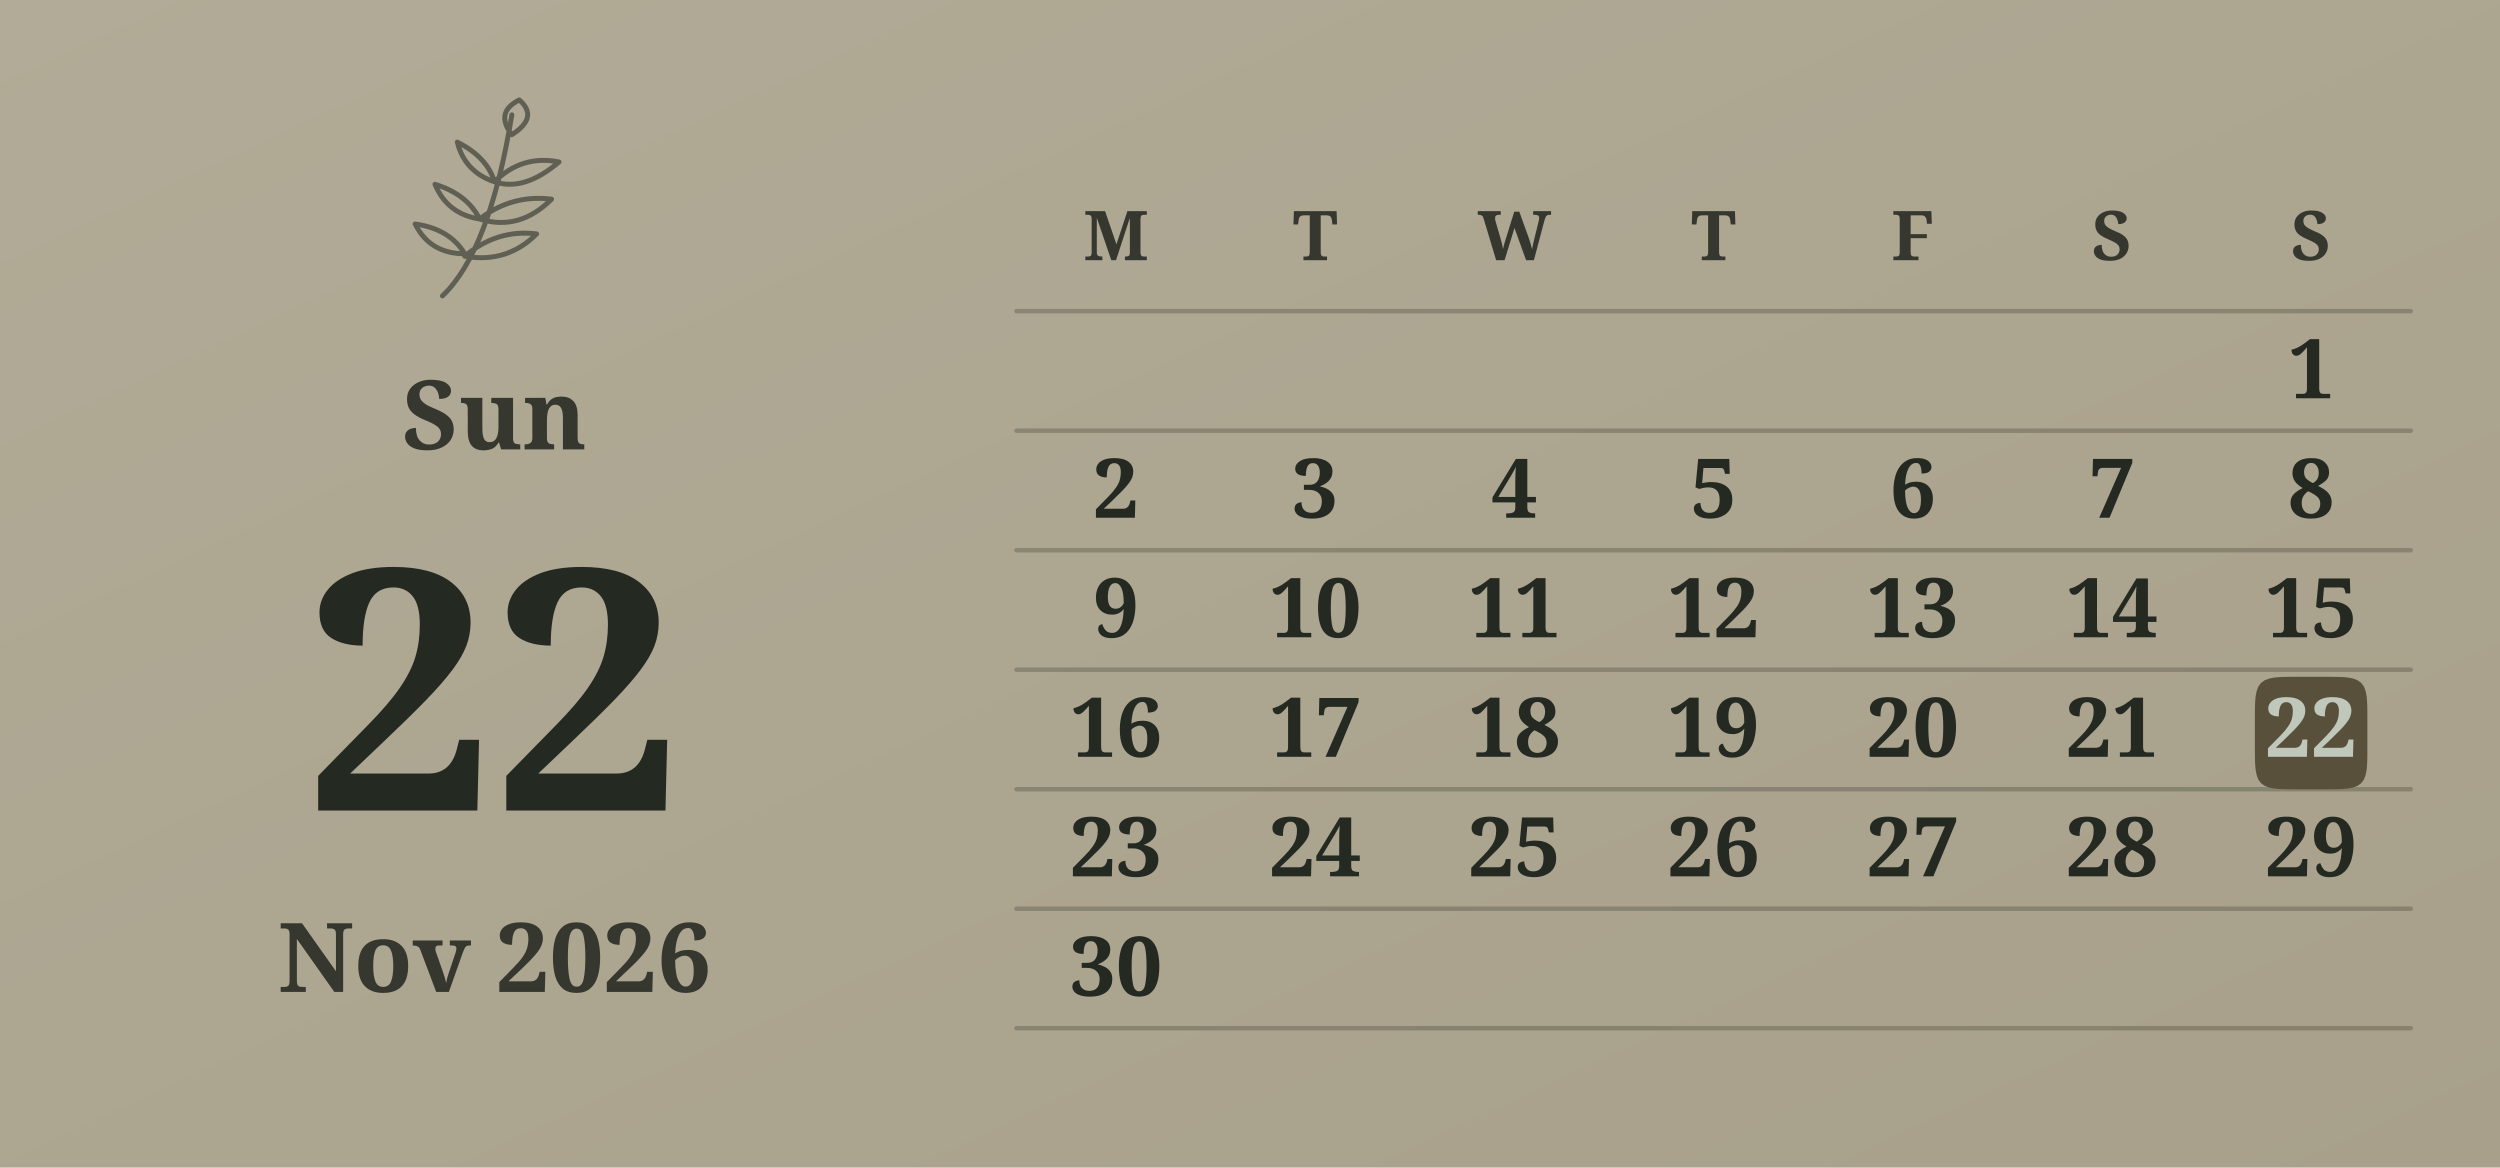
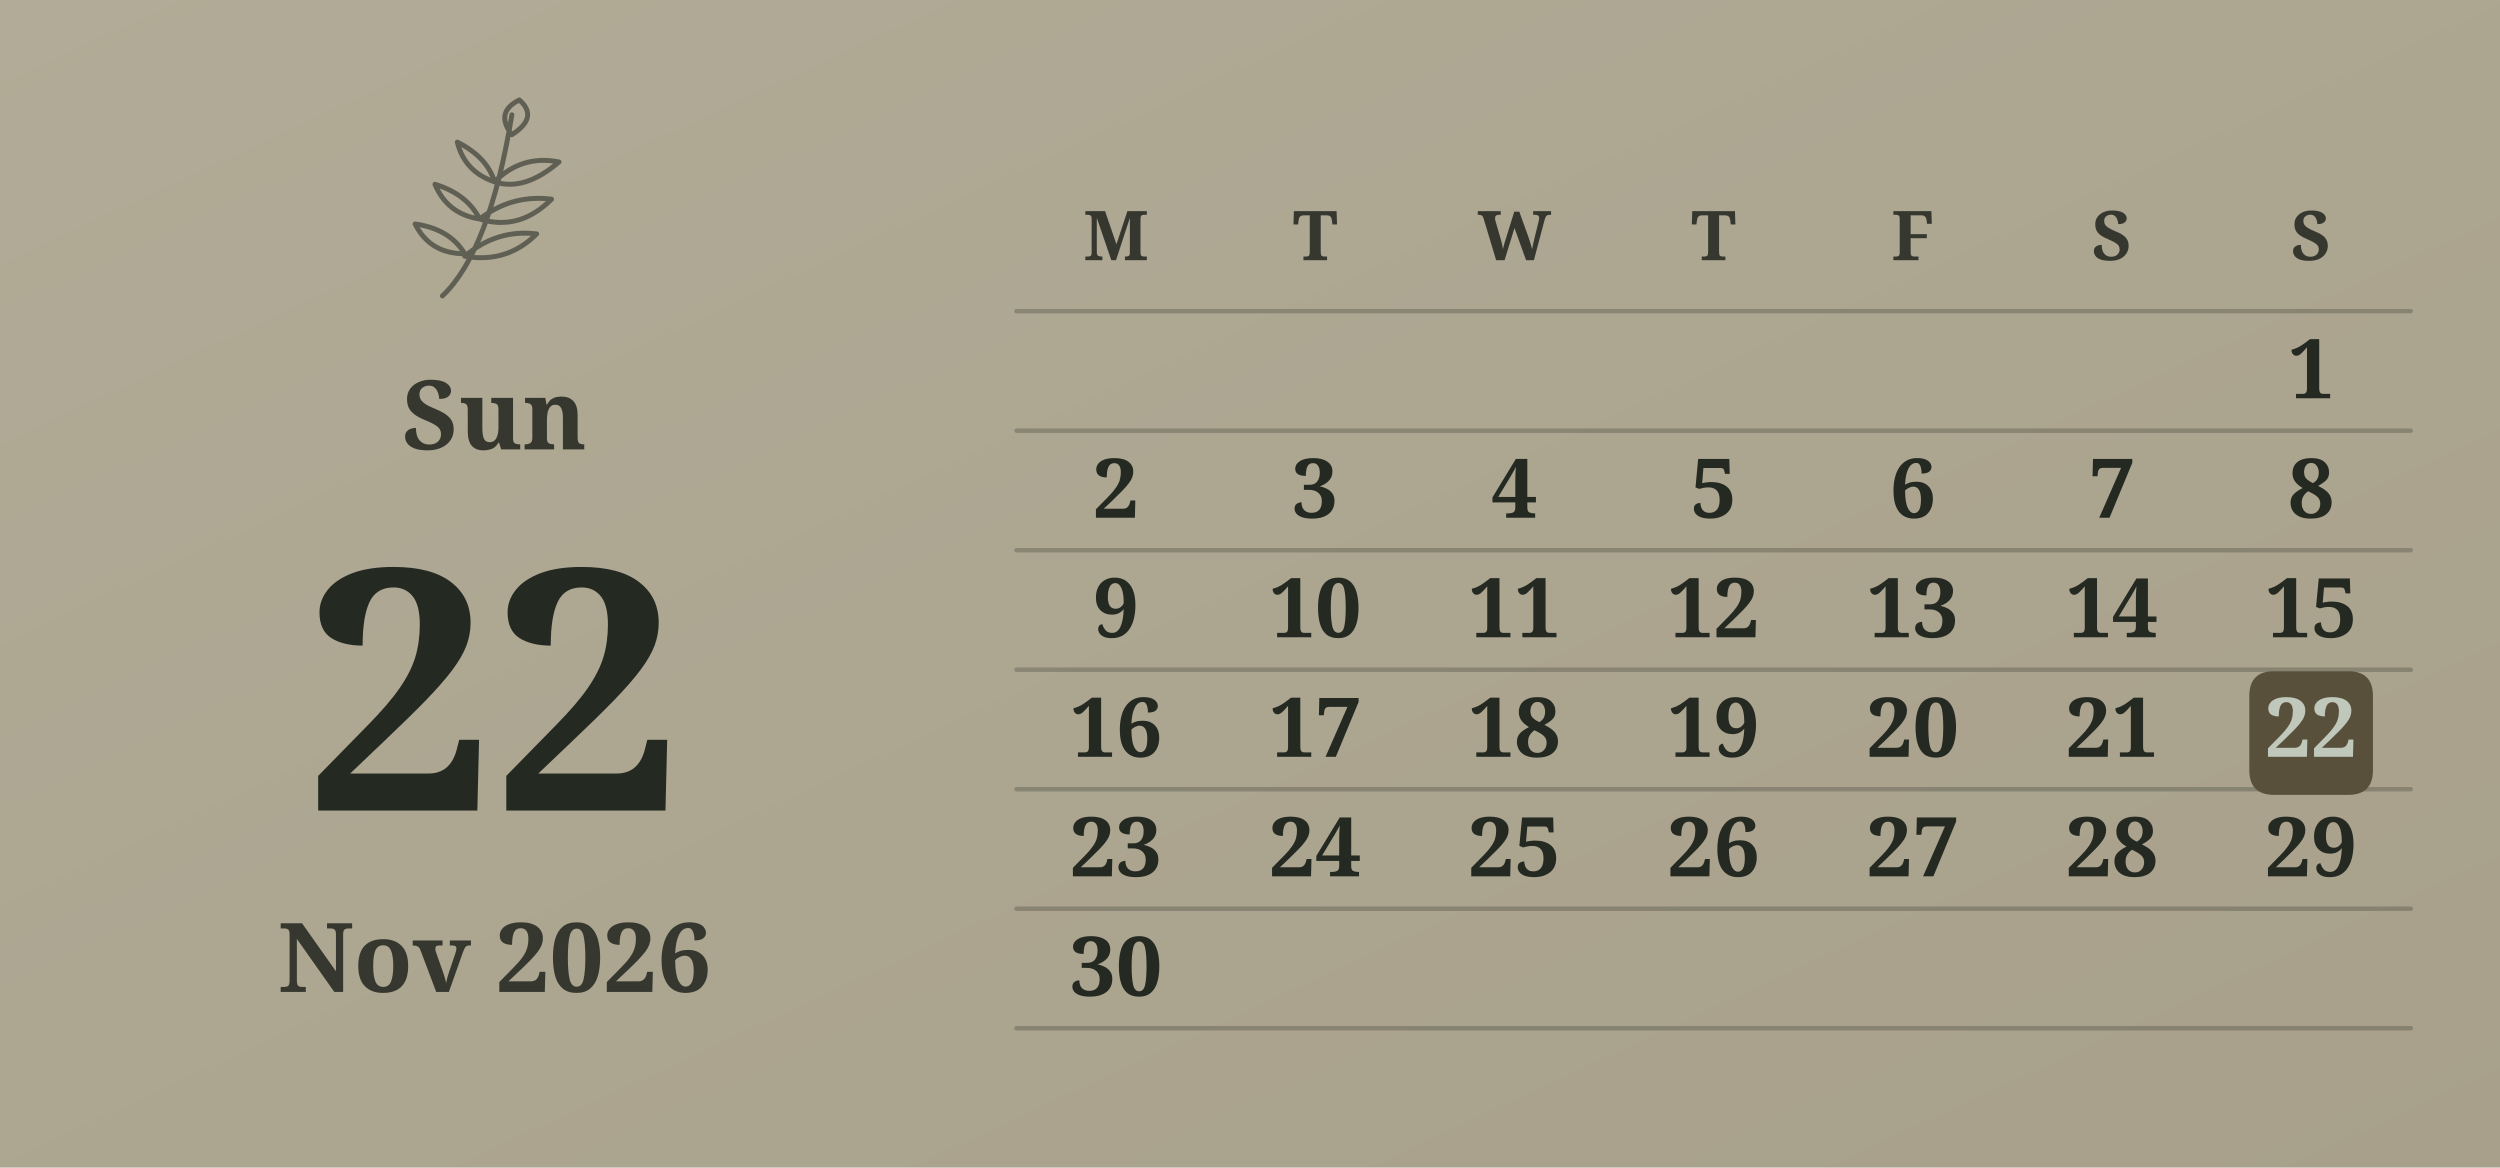
<svg xmlns="http://www.w3.org/2000/svg" width="364" height="170" viewBox="0 0 364 170">
  <defs>
    <linearGradient id="paint" x1="0" y1="0" x2="1" y2="1">
      <stop stop-color="#B1AB97" />
      <stop offset="1" stop-color="#A8A08A" />
    </linearGradient>
  </defs>
  <rect width="364" height="170" fill="url(#paint)" />
  <g font-family="Georgia,serif" style="font-variant-numeric:tabular-nums">
    <line x1="148" y1="45.31" x2="351" y2="45.31" stroke="#363830" opacity="0.3" stroke-width="0.65" stroke-linecap="round" />
    <line x1="148" y1="62.71" x2="351" y2="62.71" stroke="#363830" opacity="0.3" stroke-width="0.65" stroke-linecap="round" />
    <line x1="148" y1="80.11" x2="351" y2="80.11" stroke="#363830" opacity="0.3" stroke-width="0.65" stroke-linecap="round" />
    <line x1="148" y1="97.51" x2="351" y2="97.51" stroke="#363830" opacity="0.3" stroke-width="0.65" stroke-linecap="round" />
    <line x1="148" y1="114.91" x2="351" y2="114.91" stroke="#363830" opacity="0.3" stroke-width="0.65" stroke-linecap="round" />
    <line x1="148" y1="132.31" x2="351" y2="132.31" stroke="#363830" opacity="0.3" stroke-width="0.65" stroke-linecap="round" />
    <line x1="148" y1="149.71" x2="351" y2="149.71" stroke="#363830" opacity="0.3" stroke-width="0.65" stroke-linecap="round" />
    <path d="M 29 89 Q 48 71 57 16 M 38 72 Q 24 72 18 60 Q 32 62 38 72 M 44 58 Q 31 56 26 44 Q 39 48 44 58 M 50 43 Q 38 39 35 27 Q 47 33 50 43 M 57 24 Q 50 15 60 10 Q 68 17 57 24 M 38 73 Q 51 62 67 64 Q 55 76 38 73 M 44 58 Q 57 48 73 50 Q 60 63 44 58 M 50 43 Q 61 32 76 35 Q 62 47 50 43" transform="translate(53.94 10.94) scale(0.3612 0.3612)" fill="none" stroke="#363830" stroke-width="2" stroke-linecap="round" stroke-linejoin="round" opacity="0.65" />
    <text x="72" y="60" font-size="14" font-weight="600" fill="#363830" text-anchor="middle" dominant-baseline="central" alignment-baseline="central">Sun</text>
    <text x="72" y="99" font-size="49" font-weight="700" fill="#242922" text-anchor="middle" dominant-baseline="central" alignment-baseline="central">22</text>
    <text x="72" y="139" font-size="14" font-weight="600" fill="#363830" text-anchor="middle" dominant-baseline="central" alignment-baseline="central">Nov 2026</text>
    <text x="162.5" y="34" font-size="10" font-weight="600" fill="#363830" text-anchor="middle" dominant-baseline="central" alignment-baseline="central">M</text>
    <text x="191.5" y="34" font-size="10" font-weight="600" fill="#363830" text-anchor="middle" dominant-baseline="central" alignment-baseline="central">T</text>
    <text x="220.5" y="34" font-size="10" font-weight="600" fill="#363830" text-anchor="middle" dominant-baseline="central" alignment-baseline="central">W</text>
    <text x="249.5" y="34" font-size="10" font-weight="600" fill="#363830" text-anchor="middle" dominant-baseline="central" alignment-baseline="central">T</text>
    <text x="278.5" y="34" font-size="10" font-weight="600" fill="#363830" text-anchor="middle" dominant-baseline="central" alignment-baseline="central">F</text>
    <text x="307.5" y="34" font-size="10" font-weight="600" fill="#363830" text-anchor="middle" dominant-baseline="central" alignment-baseline="central">S</text>
    <text x="336.5" y="34" font-size="10" font-weight="600" fill="#363830" text-anchor="middle" dominant-baseline="central" alignment-baseline="central">S</text>
    <text x="336.5" y="53.332" font-size="12" font-weight="550" fill="#242922" text-anchor="middle" dominant-baseline="central" alignment-baseline="central">1</text>
    <text x="162.5" y="70.732" font-size="12" font-weight="550" fill="#242922" text-anchor="middle" dominant-baseline="central" alignment-baseline="central">2</text>
    <text x="191.5" y="70.732" font-size="12" font-weight="550" fill="#242922" text-anchor="middle" dominant-baseline="central" alignment-baseline="central">3</text>
    <text x="220.5" y="70.732" font-size="12" font-weight="550" fill="#242922" text-anchor="middle" dominant-baseline="central" alignment-baseline="central">4</text>
    <text x="249.5" y="70.732" font-size="12" font-weight="550" fill="#242922" text-anchor="middle" dominant-baseline="central" alignment-baseline="central">5</text>
    <text x="278.5" y="70.732" font-size="12" font-weight="550" fill="#242922" text-anchor="middle" dominant-baseline="central" alignment-baseline="central">6</text>
    <text x="307.5" y="70.732" font-size="12" font-weight="550" fill="#242922" text-anchor="middle" dominant-baseline="central" alignment-baseline="central">7</text>
    <text x="336.5" y="70.732" font-size="12" font-weight="550" fill="#242922" text-anchor="middle" dominant-baseline="central" alignment-baseline="central">8</text>
    <text x="162.5" y="88.132" font-size="12" font-weight="550" fill="#242922" text-anchor="middle" dominant-baseline="central" alignment-baseline="central">9</text>
    <text x="191.5" y="88.132" font-size="12" font-weight="550" fill="#242922" text-anchor="middle" dominant-baseline="central" alignment-baseline="central">10</text>
    <text x="220.5" y="88.132" font-size="12" font-weight="550" fill="#242922" text-anchor="middle" dominant-baseline="central" alignment-baseline="central">11</text>
    <text x="249.5" y="88.132" font-size="12" font-weight="550" fill="#242922" text-anchor="middle" dominant-baseline="central" alignment-baseline="central">12</text>
    <text x="278.5" y="88.132" font-size="12" font-weight="550" fill="#242922" text-anchor="middle" dominant-baseline="central" alignment-baseline="central">13</text>
    <text x="307.5" y="88.132" font-size="12" font-weight="550" fill="#242922" text-anchor="middle" dominant-baseline="central" alignment-baseline="central">14</text>
    <text x="336.5" y="88.132" font-size="12" font-weight="550" fill="#242922" text-anchor="middle" dominant-baseline="central" alignment-baseline="central">15</text>
    <text x="162.5" y="105.532" font-size="12" font-weight="550" fill="#242922" text-anchor="middle" dominant-baseline="central" alignment-baseline="central">16</text>
    <text x="191.5" y="105.532" font-size="12" font-weight="550" fill="#242922" text-anchor="middle" dominant-baseline="central" alignment-baseline="central">17</text>
    <text x="220.5" y="105.532" font-size="12" font-weight="550" fill="#242922" text-anchor="middle" dominant-baseline="central" alignment-baseline="central">18</text>
    <text x="249.5" y="105.532" font-size="12" font-weight="550" fill="#242922" text-anchor="middle" dominant-baseline="central" alignment-baseline="central">19</text>
    <text x="278.5" y="105.532" font-size="12" font-weight="550" fill="#242922" text-anchor="middle" dominant-baseline="central" alignment-baseline="central">20</text>
    <text x="307.5" y="105.532" font-size="12" font-weight="550" fill="#242922" text-anchor="middle" dominant-baseline="central" alignment-baseline="central">21</text>
-     <path d="M 95.5 50 L 95.5 52.98 L 95.5 55.99 L 95.5 59.05 L 95.5 62.19 L 95.49 65.44 L 95.46 68.83 L 95.39 72.38 L 95.23 76.11 L 94.86 79.97 L 94.11 83.85 L 92.74 87.49 L 90.54 90.54 L 87.49 92.74 L 83.85 94.11 L 79.97 94.86 L 76.11 95.23 L 72.38 95.39 L 68.83 95.46 L 65.44 95.49 L 62.19 95.5 L 59.05 95.5 L 55.99 95.5 L 52.98 95.5 L 50 95.5 L 47.02 95.5 L 44.01 95.5 L 40.95 95.5 L 37.81 95.5 L 34.56 95.49 L 31.17 95.46 L 27.62 95.39 L 23.89 95.23 L 20.03 94.86 L 16.15 94.11 L 12.51 92.74 L 9.46 90.54 L 7.26 87.49 L 5.89 83.85 L 5.14 79.97 L 4.77 76.11 L 4.61 72.38 L 4.54 68.83 L 4.51 65.44 L 4.5 62.19 L 4.5 59.05 L 4.5 55.99 L 4.5 52.98 L 4.5 50 L 4.5 47.02 L 4.5 44.01 L 4.5 40.95 L 4.5 37.81 L 4.51 34.56 L 4.54 31.17 L 4.61 27.62 L 4.77 23.89 L 5.14 20.03 L 5.89 16.15 L 7.26 12.51 L 9.46 9.46 L 12.51 7.26 L 16.15 5.89 L 20.03 5.14 L 23.89 4.77 L 27.62 4.61 L 31.17 4.54 L 34.56 4.51 L 37.81 4.5 L 40.95 4.5 L 44.01 4.5 L 47.02 4.5 L 50 4.5 L 52.98 4.5 L 55.99 4.5 L 59.05 4.5 L 62.19 4.5 L 65.44 4.51 L 68.83 4.54 L 72.38 4.61 L 76.11 4.77 L 79.97 5.14 L 83.85 5.89 L 87.49 7.26 L 90.54 9.46 L 92.74 12.51 L 94.11 16.15 L 94.86 20.03 L 95.23 23.89 L 95.39 27.62 L 95.46 31.17 L 95.49 34.56 L 95.5 37.81 L 95.5 40.95 L 95.5 44.01 L 95.5 47.02 Z" transform="translate(327.5 97.732) scale(0.18 0.18)" fill="#58503B" opacity="1" />
+     <path d="M 20 0 L 80 0 Q 100 0 100 20 L 100 80 Q 100 100 80 100 L 20 100 Q 0 100 0 80 L 0 20 Q 0 0 20 0 Z" transform="translate(327.5 97.732) scale(0.18 0.18)" fill="#58503B" opacity="1" />
    <text x="336.5" y="105.532" font-size="12" font-weight="700" fill="#C0C8BC" text-anchor="middle" dominant-baseline="central" alignment-baseline="central">22</text>
    <text x="162.5" y="122.932" font-size="12" font-weight="550" fill="#242922" text-anchor="middle" dominant-baseline="central" alignment-baseline="central">23</text>
    <text x="191.5" y="122.932" font-size="12" font-weight="550" fill="#242922" text-anchor="middle" dominant-baseline="central" alignment-baseline="central">24</text>
    <text x="220.5" y="122.932" font-size="12" font-weight="550" fill="#242922" text-anchor="middle" dominant-baseline="central" alignment-baseline="central">25</text>
    <text x="249.5" y="122.932" font-size="12" font-weight="550" fill="#242922" text-anchor="middle" dominant-baseline="central" alignment-baseline="central">26</text>
    <text x="278.5" y="122.932" font-size="12" font-weight="550" fill="#242922" text-anchor="middle" dominant-baseline="central" alignment-baseline="central">27</text>
    <text x="307.5" y="122.932" font-size="12" font-weight="550" fill="#242922" text-anchor="middle" dominant-baseline="central" alignment-baseline="central">28</text>
    <text x="336.5" y="122.932" font-size="12" font-weight="550" fill="#242922" text-anchor="middle" dominant-baseline="central" alignment-baseline="central">29</text>
    <text x="162.5" y="140.332" font-size="12" font-weight="550" fill="#242922" text-anchor="middle" dominant-baseline="central" alignment-baseline="central">30</text>
  </g>
</svg>
